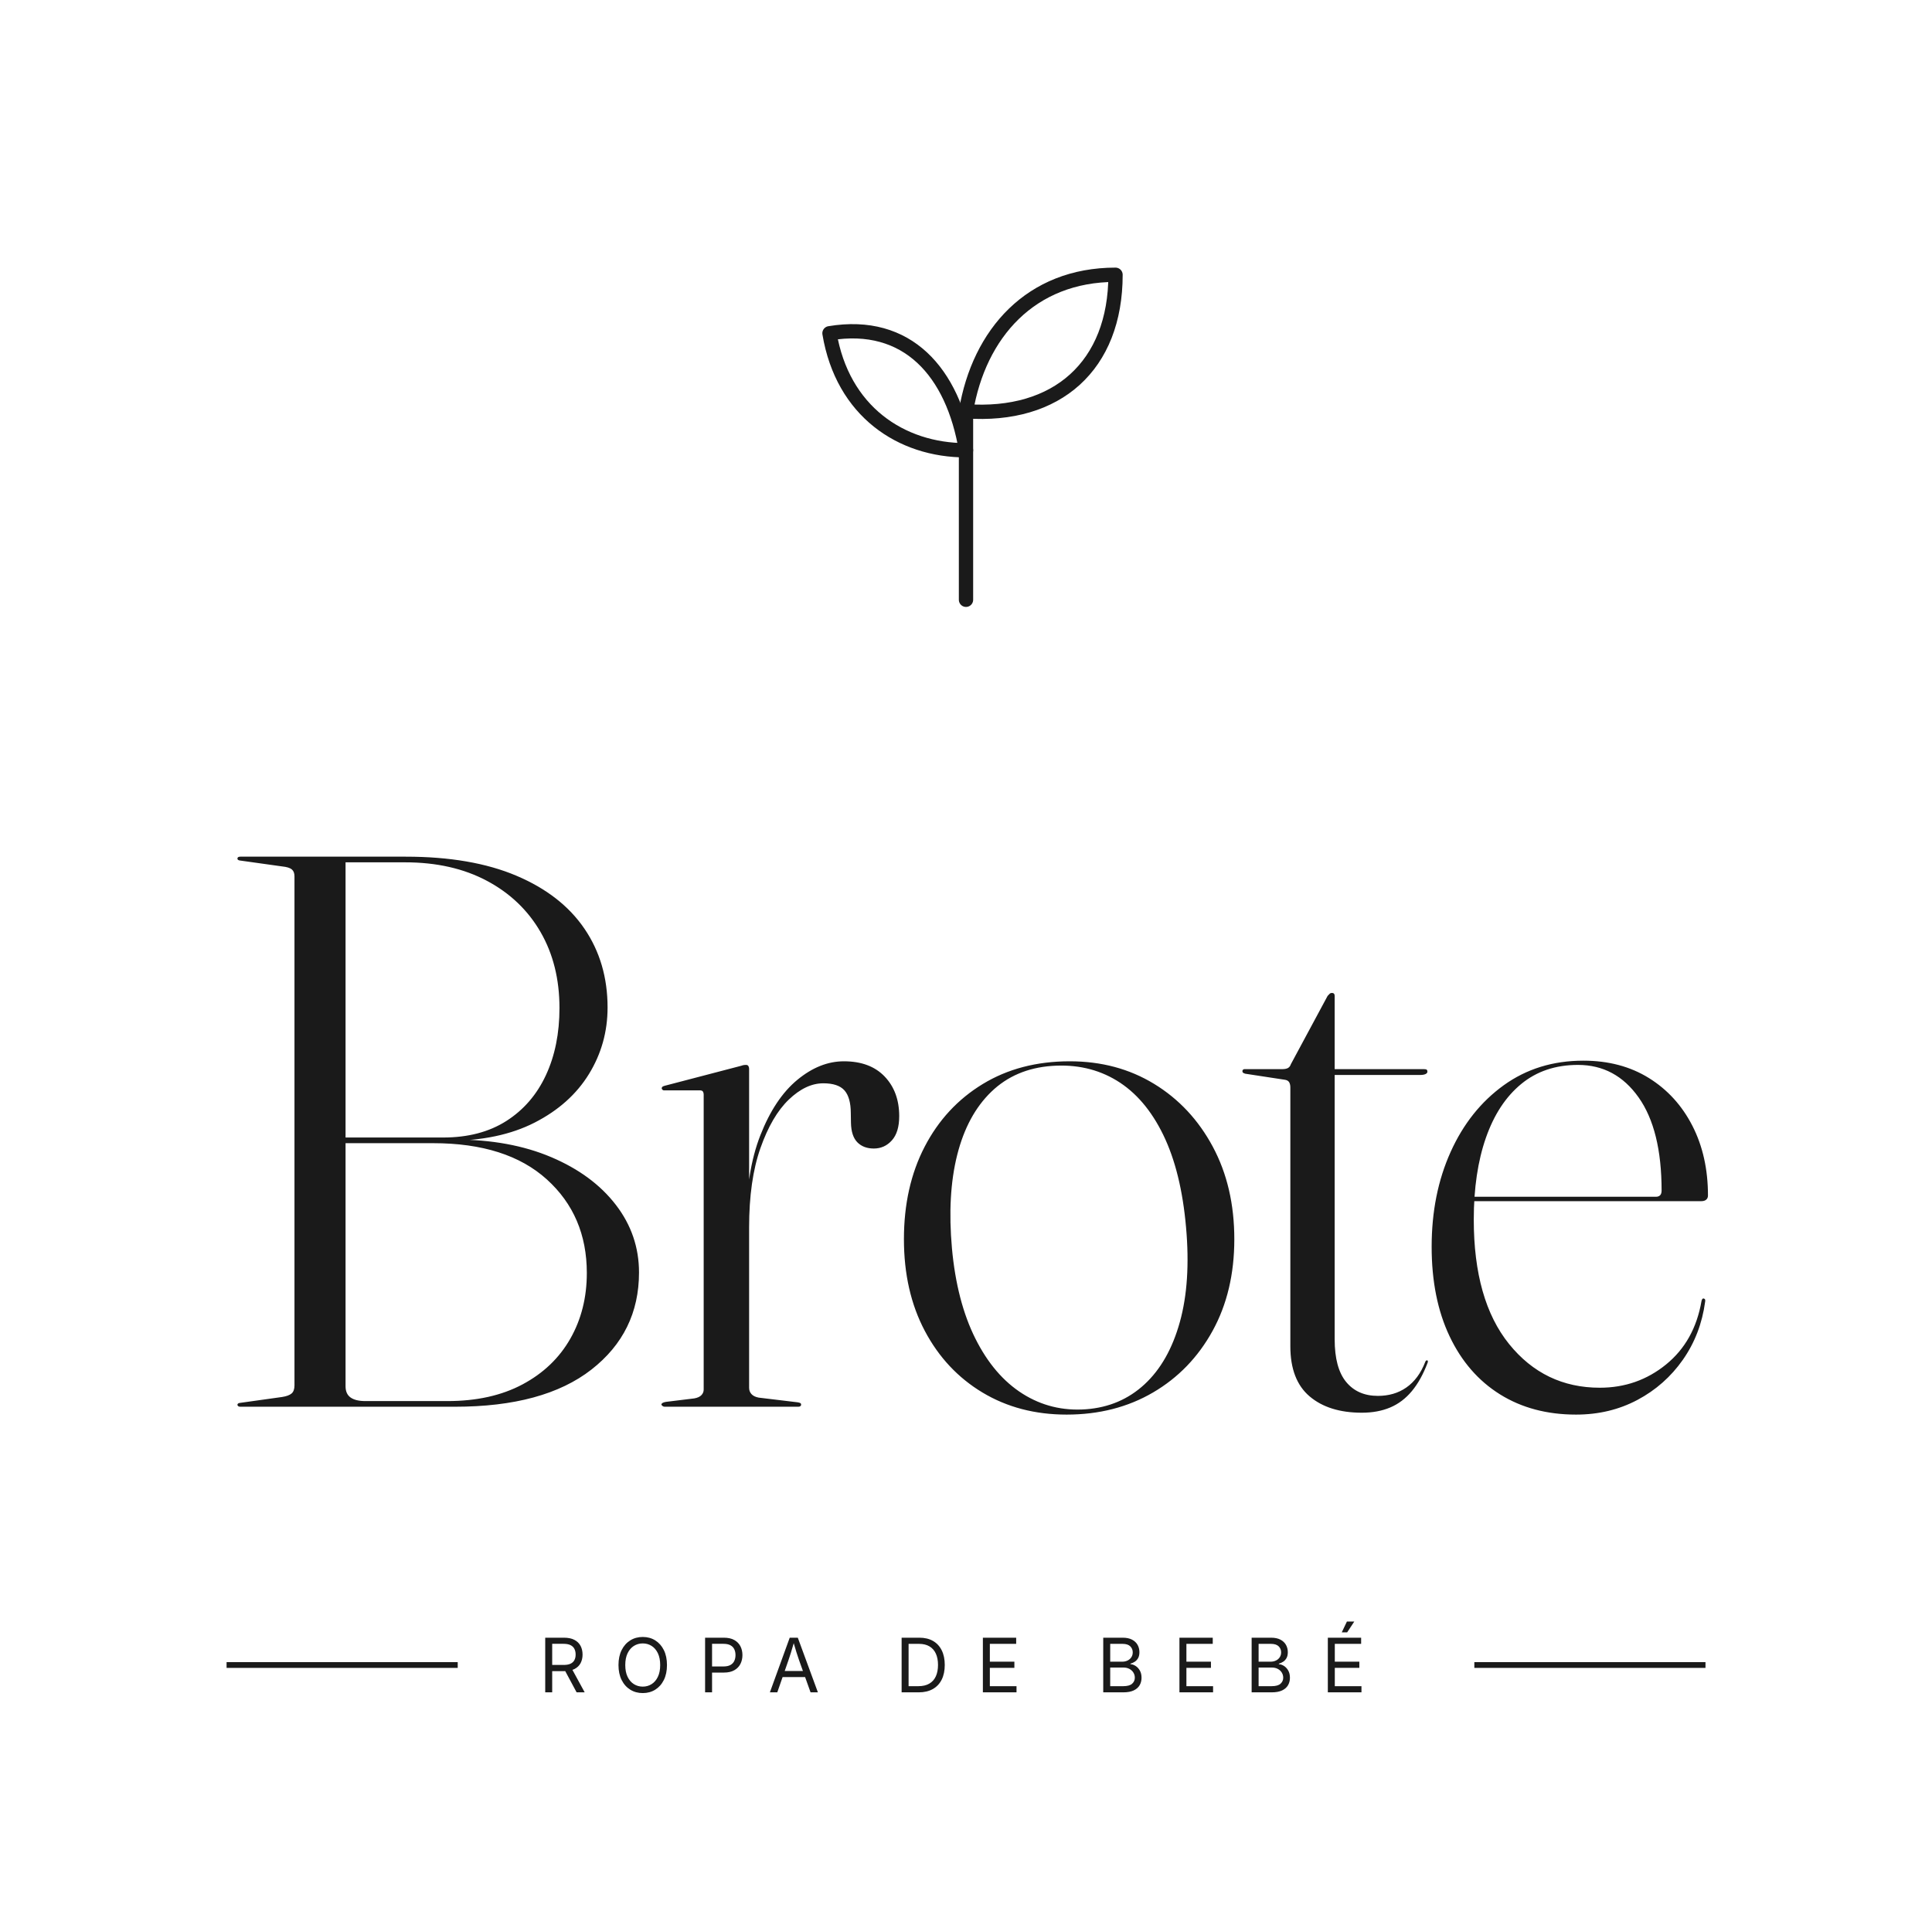
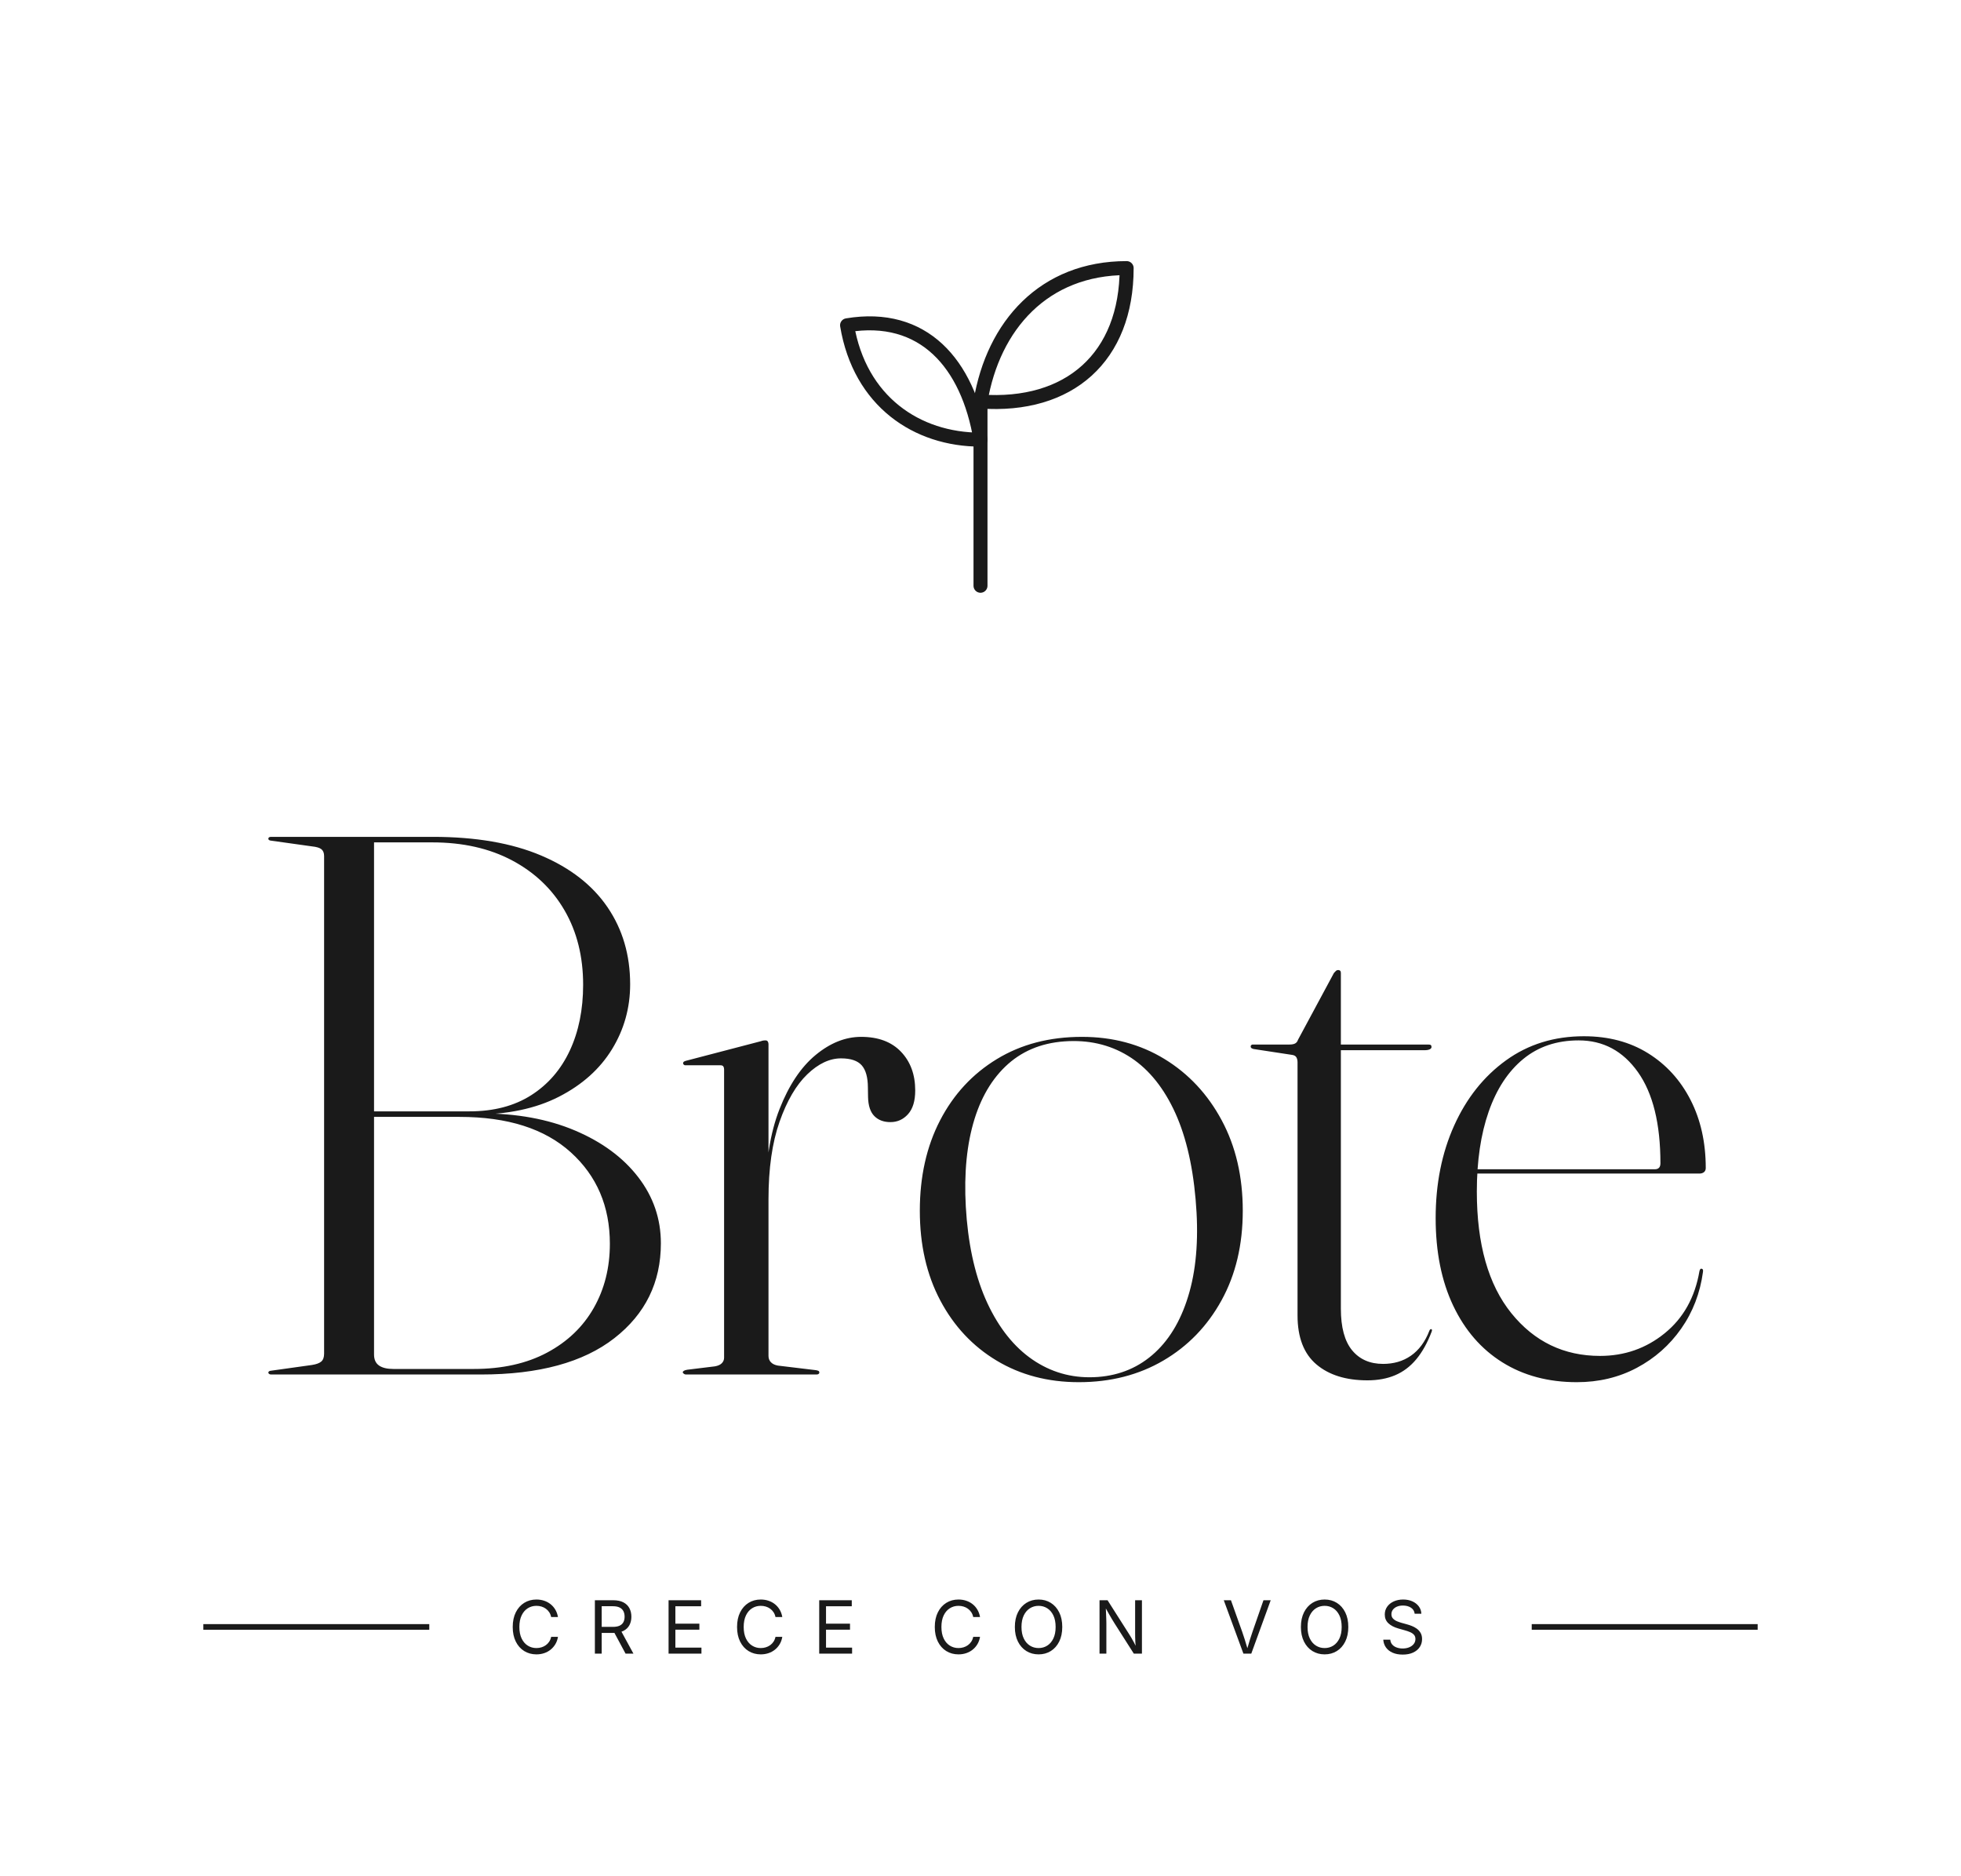
- <svg xmlns="http://www.w3.org/2000/svg" width="334" height="332" viewBox="0 0 334.34 331.73">
-   <g transform="translate(131.17 36.00) scale(1.125)" fill="none" stroke="#1A1A1A" stroke-width="2.2" stroke-linecap="round" stroke-linejoin="round">
+ <svg xmlns="http://www.w3.org/2000/svg" width="347" height="332" viewBox="0 0 347.18 331.73">
+   <g transform="translate(137.59 36.00) scale(1.125)" fill="none" stroke="#1A1A1A" stroke-width="2.2" stroke-linecap="round" stroke-linejoin="round">
    <path d="M32 60 C32 49 32 40 32 31" />
    <path d="M32 37 C22 37 13 31 11 19 C23 17 30 25 32 37 Z" />
    <path d="M32 31 C34 19 42 10 55 10 C55 24 46 32 32 31 Z" />
  </g>
-   <path transform="translate(36.00 243.16)" fill="#1A1A1A" d="M74.583 -23.229Q74.583 -12.852 66.341 -6.426Q58.099 0.0 42.731 0.0H5.576Q5.331 0.0 5.209 -0.116Q5.086 -0.231 5.086 -0.326Q5.086 -0.639 5.63 -0.68L12.811 -1.686Q13.954 -1.863 14.457 -2.292Q14.96 -2.72 14.96 -3.699V-91.8Q14.96 -92.616 14.491 -93.004Q14.022 -93.391 12.811 -93.514L5.63 -94.52Q5.086 -94.561 5.086 -94.874Q5.086 -95.023 5.209 -95.112Q5.331 -95.2 5.576 -95.2H34.218Q45.587 -95.2 53.367 -91.902Q61.146 -88.604 65.144 -82.729Q69.143 -76.854 69.143 -69.088Q69.143 -62.832 65.926 -57.589Q62.71 -52.346 56.535 -49.184Q50.361 -46.022 41.48 -46.022L42.731 -46.24Q52.224 -46.24 59.398 -43.194Q66.572 -40.147 70.577 -34.938Q74.583 -29.73 74.583 -23.229ZM38.951 -45.614H22.114V-46.594H40.691Q47.138 -46.594 51.626 -49.456Q56.114 -52.319 58.466 -57.372Q60.819 -62.424 60.819 -69.006Q60.819 -76.486 57.542 -82.158Q54.264 -87.829 48.253 -91.025Q42.242 -94.221 34.109 -94.221H23.8V-3.536Q23.8 -2.217 24.671 -1.598Q25.541 -0.979 27.227 -0.979H41.426Q49.014 -0.979 54.427 -3.869Q59.84 -6.759 62.696 -11.778Q65.552 -16.796 65.552 -23.147Q65.552 -33.089 58.623 -39.352Q51.694 -45.614 38.951 -45.614Z M93.092 -31.171Q93.092 -40.637 95.588 -46.995Q98.083 -53.353 101.973 -56.569Q105.863 -59.786 110.038 -59.786Q114.58 -59.786 117.096 -57.147Q119.612 -54.509 119.612 -50.293Q119.612 -47.518 118.347 -46.104Q117.083 -44.689 115.219 -44.689Q113.438 -44.689 112.377 -45.757Q111.316 -46.825 111.262 -49.123L111.234 -50.837Q111.221 -53.53 110.133 -54.754Q109.045 -55.977 106.474 -55.977Q103.442 -55.977 100.497 -53.149Q97.553 -50.32 95.595 -44.758Q93.636 -39.195 93.636 -31.035ZM93.636 -58.507V-34.299V-3.291Q93.636 -2.625 94.058 -2.176Q94.479 -1.727 95.295 -1.578L102.068 -0.762Q102.422 -0.694 102.531 -0.612Q102.639 -0.53 102.639 -0.326Q102.639 -0.218 102.517 -0.109Q102.395 0.0 102.15 0.0H79.002Q78.812 0.0 78.635 -0.143Q78.458 -0.286 78.458 -0.381Q78.458 -0.53 78.649 -0.653Q78.839 -0.775 79.247 -0.843L84.143 -1.442Q84.986 -1.591 85.381 -2.006Q85.775 -2.421 85.775 -2.965V-54.046Q85.775 -54.332 85.646 -54.543Q85.517 -54.754 85.122 -54.754H78.866Q78.758 -54.754 78.635 -54.869Q78.513 -54.985 78.513 -55.08Q78.513 -55.284 78.635 -55.379Q78.758 -55.474 79.002 -55.542L92.222 -58.997Q92.616 -59.133 92.8 -59.146Q92.983 -59.16 93.119 -59.16Q93.391 -59.16 93.514 -58.956Q93.636 -58.752 93.636 -58.507Z M149.124 -59.786Q157.325 -59.786 163.737 -55.869Q170.15 -51.952 173.876 -45.009Q177.603 -38.066 177.603 -28.995Q177.603 -19.965 173.842 -13.131Q170.082 -6.297 163.54 -2.468Q156.998 1.36 148.58 1.36Q140.379 1.36 134.021 -2.462Q127.663 -6.283 124.046 -13.117Q120.428 -19.951 120.428 -28.995Q120.428 -38.08 124.012 -44.996Q127.595 -51.911 134.062 -55.848Q140.529 -59.786 149.124 -59.786ZM151.966 0.435Q157.896 -0.014 162.078 -3.89Q166.26 -7.766 168.178 -14.661Q170.095 -21.556 169.252 -31.035Q168.409 -40.678 165.301 -47.063Q162.193 -53.448 157.257 -56.447Q152.32 -59.446 145.996 -58.983Q139.699 -58.521 135.545 -54.509Q131.39 -50.497 129.649 -43.588Q127.908 -36.679 128.738 -27.418Q129.581 -18.21 132.791 -11.798Q136 -5.386 140.964 -2.251Q145.928 0.884 151.966 0.435Z M186.266 -56.603 179.493 -57.637Q179.234 -57.718 179.119 -57.807Q179.003 -57.895 179.003 -58.099Q179.003 -58.249 179.119 -58.337Q179.234 -58.426 179.33 -58.426H185.858Q186.551 -58.426 186.898 -58.63Q187.245 -58.834 187.381 -59.269L193.746 -71.101Q193.963 -71.346 194.113 -71.482Q194.263 -71.618 194.507 -71.618Q194.725 -71.618 194.847 -71.488Q194.97 -71.359 194.97 -71.101V-11.669Q194.97 -6.705 196.955 -4.291Q198.941 -1.877 202.45 -1.877Q203.837 -1.877 205.068 -2.23Q206.299 -2.584 207.359 -3.318Q208.42 -4.053 209.25 -5.168Q210.079 -6.283 210.664 -7.807Q210.8 -8.079 210.991 -8.024Q211.181 -7.97 211.045 -7.589Q209.916 -4.61 208.318 -2.693Q206.72 -0.775 204.578 0.129Q202.436 1.034 199.675 1.034Q193.963 1.034 190.631 -1.795Q187.299 -4.624 187.299 -10.472V-55.27Q187.299 -55.828 187.082 -56.182Q186.864 -56.535 186.266 -56.603ZM192.032 -57.419 192.195 -58.426H210.447Q210.787 -58.426 210.902 -58.324Q211.018 -58.222 211.018 -57.99Q211.018 -57.732 210.691 -57.576Q210.365 -57.419 209.739 -57.419Z M259.57 -36.557Q259.57 -36.094 259.264 -35.836Q258.958 -35.578 258.427 -35.578H216.73V-36.339H250.539Q251.546 -36.339 251.546 -37.4Q251.546 -47.913 247.568 -53.536Q243.59 -59.16 237.075 -59.16Q231.268 -59.16 227.256 -55.862Q223.244 -52.564 221.143 -46.553Q219.042 -40.542 219.042 -32.395Q219.042 -18.428 225.148 -10.86Q231.255 -3.291 240.856 -3.291Q247.371 -3.291 252.314 -7.31Q257.258 -11.329 258.455 -18.306Q258.509 -18.537 258.597 -18.639Q258.686 -18.741 258.754 -18.741Q258.903 -18.741 259.019 -18.632Q259.135 -18.523 259.08 -18.17Q258.319 -12.539 255.225 -8.126Q252.131 -3.713 247.357 -1.176Q242.583 1.36 236.749 1.36Q229.187 1.36 223.57 -2.149Q217.954 -5.658 214.853 -12.199Q211.752 -18.741 211.752 -27.69Q211.752 -36.802 215.03 -44.084Q218.307 -51.367 224.216 -55.631Q230.126 -59.894 238 -59.894Q244.515 -59.894 249.349 -56.889Q254.184 -53.883 256.877 -48.62Q259.57 -43.357 259.57 -36.557Z" />
-   <path transform="translate(93.21 292.59)" fill="#1A1A1A" d="M1.143 0.0V-9.458H4.38Q5.484 -9.458 6.198 -9.08Q6.913 -8.703 7.259 -8.042Q7.604 -7.382 7.604 -6.538Q7.604 -5.694 7.259 -5.046Q6.913 -4.399 6.202 -4.034Q5.491 -3.669 4.386 -3.669H1.815V-4.742H4.329Q5.078 -4.742 5.532 -4.961Q5.986 -5.18 6.195 -5.583Q6.405 -5.986 6.405 -6.538Q6.405 -7.103 6.195 -7.519Q5.986 -7.935 5.529 -8.166Q5.072 -8.398 4.316 -8.398H2.349V0.0ZM6.576 0.0 4.291 -4.259H5.649L7.973 0.0Z M18.023 0.127Q16.81 0.127 15.861 -0.46Q14.912 -1.047 14.367 -2.136Q13.821 -3.225 13.821 -4.723Q13.821 -6.227 14.367 -7.316Q14.912 -8.404 15.861 -8.995Q16.81 -9.585 18.023 -9.585Q19.235 -9.585 20.181 -8.995Q21.127 -8.404 21.67 -7.316Q22.212 -6.227 22.212 -4.723Q22.212 -3.225 21.67 -2.136Q21.127 -1.047 20.181 -0.46Q19.235 0.127 18.023 0.127ZM18.023 -0.99Q18.867 -0.99 19.549 -1.419Q20.232 -1.847 20.635 -2.682Q21.038 -3.517 21.038 -4.723Q21.038 -5.941 20.635 -6.776Q20.232 -7.611 19.549 -8.039Q18.867 -8.468 18.023 -8.468Q17.172 -8.468 16.487 -8.036Q15.801 -7.604 15.398 -6.77Q14.995 -5.935 14.995 -4.723Q14.995 -3.517 15.398 -2.685Q15.801 -1.854 16.487 -1.422Q17.172 -0.99 18.023 -0.99Z M28.809 0.0V-9.458H32.047Q33.151 -9.458 33.865 -9.055Q34.579 -8.652 34.925 -7.973Q35.271 -7.293 35.271 -6.449Q35.271 -5.605 34.925 -4.919Q34.579 -4.234 33.868 -3.828Q33.157 -3.421 32.053 -3.421H29.761V-4.481H31.996Q32.745 -4.481 33.202 -4.739Q33.659 -4.996 33.865 -5.443Q34.071 -5.891 34.071 -6.449Q34.071 -7.008 33.865 -7.449Q33.659 -7.89 33.199 -8.144Q32.738 -8.398 31.983 -8.398H30.015V0.0Z M40.021 0.0 43.455 -9.458H44.852L48.33 0.0H47.061L45.055 -5.611Q44.871 -6.132 44.626 -6.909Q44.382 -7.687 44.033 -8.893H44.261Q43.918 -7.674 43.668 -6.884Q43.417 -6.094 43.252 -5.611L41.303 0.0ZM41.748 -2.641V-3.694H46.603V-2.641Z  M65.771 0.0H63.485V-1.066H65.694Q66.85 -1.066 67.608 -1.508Q68.367 -1.949 68.741 -2.774Q69.116 -3.599 69.116 -4.748Q69.116 -5.884 68.744 -6.7Q68.373 -7.516 67.64 -7.954Q66.907 -8.392 65.809 -8.392H63.435V-9.458H65.891Q67.275 -9.458 68.256 -8.893Q69.236 -8.328 69.76 -7.271Q70.284 -6.214 70.284 -4.748Q70.284 -3.269 69.757 -2.206Q69.23 -1.143 68.221 -0.571Q67.212 0.0 65.771 0.0ZM64.025 -9.458V0.0H62.819V-9.458Z M76.881 0.0V-9.458H82.644V-8.392H78.087V-5.307H82.333V-4.24H78.087V-1.066H82.702V0.0Z  M97.711 0.0V-9.458H101.063Q102.053 -9.458 102.697 -9.118Q103.341 -8.779 103.656 -8.211Q103.97 -7.643 103.97 -6.951Q103.97 -6.341 103.754 -5.945Q103.538 -5.548 103.186 -5.313Q102.834 -5.078 102.421 -4.964V-4.875Q102.865 -4.85 103.306 -4.57Q103.748 -4.291 104.043 -3.777Q104.338 -3.263 104.338 -2.52Q104.338 -1.809 104.011 -1.238Q103.684 -0.667 102.986 -0.333Q102.288 0.0 101.17 0.0ZM98.917 -1.066H101.139Q102.243 -1.066 102.71 -1.492Q103.176 -1.917 103.176 -2.533Q103.176 -3.009 102.935 -3.409Q102.694 -3.809 102.253 -4.05Q101.812 -4.291 101.202 -4.291H98.917ZM98.917 -5.307H100.999Q101.507 -5.307 101.919 -5.507Q102.332 -5.707 102.573 -6.072Q102.815 -6.437 102.815 -6.925Q102.815 -7.541 102.386 -7.966Q101.958 -8.392 101.037 -8.392H98.917Z M110.897 0.0V-9.458H116.661V-8.392H112.103V-5.307H116.349V-4.24H112.103V-1.066H116.718V0.0Z M123.391 0.0V-9.458H126.742Q127.733 -9.458 128.377 -9.118Q129.021 -8.779 129.335 -8.211Q129.65 -7.643 129.65 -6.951Q129.65 -6.341 129.434 -5.945Q129.218 -5.548 128.866 -5.313Q128.513 -5.078 128.101 -4.964V-4.875Q128.545 -4.85 128.986 -4.57Q129.427 -4.291 129.723 -3.777Q130.018 -3.263 130.018 -2.52Q130.018 -1.809 129.691 -1.238Q129.364 -0.667 128.666 -0.333Q127.967 0.0 126.85 0.0ZM124.597 -1.066H126.819Q127.923 -1.066 128.39 -1.492Q128.856 -1.917 128.856 -2.533Q128.856 -3.009 128.615 -3.409Q128.374 -3.809 127.933 -4.05Q127.491 -4.291 126.882 -4.291H124.597ZM124.597 -5.307H126.679Q127.187 -5.307 127.599 -5.507Q128.012 -5.707 128.253 -6.072Q128.494 -6.437 128.494 -6.925Q128.494 -7.541 128.066 -7.966Q127.637 -8.392 126.717 -8.392H124.597Z M136.577 0.0V-9.458H142.34V-8.392H137.783V-5.307H142.029V-4.24H137.783V-1.066H142.397V0.0ZM138.989 -10.385 139.877 -12.251H141.153L139.922 -10.385Z" />
-   <rect x="39.21" y="287.36" width="40" height="1" fill="#1A1A1A" />
-   <rect x="255.14" y="287.36" width="40" height="1" fill="#1A1A1A" />
+   <path transform="translate(42.42 243.16)" fill="#1A1A1A" d="M74.583 -23.229Q74.583 -12.852 66.341 -6.426Q58.099 0.0 42.731 0.0H5.576Q5.331 0.0 5.209 -0.116Q5.086 -0.231 5.086 -0.326Q5.086 -0.639 5.63 -0.68L12.811 -1.686Q13.954 -1.863 14.457 -2.292Q14.96 -2.72 14.96 -3.699V-91.8Q14.96 -92.616 14.491 -93.004Q14.022 -93.391 12.811 -93.514L5.63 -94.52Q5.086 -94.561 5.086 -94.874Q5.086 -95.023 5.209 -95.112Q5.331 -95.2 5.576 -95.2H34.218Q45.587 -95.2 53.367 -91.902Q61.146 -88.604 65.144 -82.729Q69.143 -76.854 69.143 -69.088Q69.143 -62.832 65.926 -57.589Q62.71 -52.346 56.535 -49.184Q50.361 -46.022 41.48 -46.022L42.731 -46.24Q52.224 -46.24 59.398 -43.194Q66.572 -40.147 70.577 -34.938Q74.583 -29.73 74.583 -23.229ZM38.951 -45.614H22.114V-46.594H40.691Q47.138 -46.594 51.626 -49.456Q56.114 -52.319 58.466 -57.372Q60.819 -62.424 60.819 -69.006Q60.819 -76.486 57.542 -82.158Q54.264 -87.829 48.253 -91.025Q42.242 -94.221 34.109 -94.221H23.8V-3.536Q23.8 -2.217 24.671 -1.598Q25.541 -0.979 27.227 -0.979H41.426Q49.014 -0.979 54.427 -3.869Q59.84 -6.759 62.696 -11.778Q65.552 -16.796 65.552 -23.147Q65.552 -33.089 58.623 -39.352Q51.694 -45.614 38.951 -45.614Z M93.092 -31.171Q93.092 -40.637 95.588 -46.995Q98.083 -53.353 101.973 -56.569Q105.863 -59.786 110.038 -59.786Q114.58 -59.786 117.096 -57.147Q119.612 -54.509 119.612 -50.293Q119.612 -47.518 118.347 -46.104Q117.083 -44.689 115.219 -44.689Q113.438 -44.689 112.377 -45.757Q111.316 -46.825 111.262 -49.123L111.234 -50.837Q111.221 -53.53 110.133 -54.754Q109.045 -55.977 106.474 -55.977Q103.442 -55.977 100.497 -53.149Q97.553 -50.32 95.595 -44.758Q93.636 -39.195 93.636 -31.035ZM93.636 -58.507V-34.299V-3.291Q93.636 -2.625 94.058 -2.176Q94.479 -1.727 95.295 -1.578L102.068 -0.762Q102.422 -0.694 102.531 -0.612Q102.639 -0.53 102.639 -0.326Q102.639 -0.218 102.517 -0.109Q102.395 0.0 102.15 0.0H79.002Q78.812 0.0 78.635 -0.143Q78.458 -0.286 78.458 -0.381Q78.458 -0.53 78.649 -0.653Q78.839 -0.775 79.247 -0.843L84.143 -1.442Q84.986 -1.591 85.381 -2.006Q85.775 -2.421 85.775 -2.965V-54.046Q85.775 -54.332 85.646 -54.543Q85.517 -54.754 85.122 -54.754H78.866Q78.758 -54.754 78.635 -54.869Q78.513 -54.985 78.513 -55.08Q78.513 -55.284 78.635 -55.379Q78.758 -55.474 79.002 -55.542L92.222 -58.997Q92.616 -59.133 92.8 -59.146Q92.983 -59.16 93.119 -59.16Q93.391 -59.16 93.514 -58.956Q93.636 -58.752 93.636 -58.507Z M149.124 -59.786Q157.325 -59.786 163.737 -55.869Q170.15 -51.952 173.876 -45.009Q177.603 -38.066 177.603 -28.995Q177.603 -19.965 173.842 -13.131Q170.082 -6.297 163.54 -2.468Q156.998 1.36 148.58 1.36Q140.379 1.36 134.021 -2.462Q127.663 -6.283 124.046 -13.117Q120.428 -19.951 120.428 -28.995Q120.428 -38.08 124.012 -44.996Q127.595 -51.911 134.062 -55.848Q140.529 -59.786 149.124 -59.786ZM151.966 0.435Q157.896 -0.014 162.078 -3.89Q166.26 -7.766 168.178 -14.661Q170.095 -21.556 169.252 -31.035Q168.409 -40.678 165.301 -47.063Q162.193 -53.448 157.257 -56.447Q152.32 -59.446 145.996 -58.983Q139.699 -58.521 135.545 -54.509Q131.39 -50.497 129.649 -43.588Q127.908 -36.679 128.738 -27.418Q129.581 -18.21 132.791 -11.798Q136 -5.386 140.964 -2.251Q145.928 0.884 151.966 0.435Z M186.266 -56.603 179.493 -57.637Q179.234 -57.718 179.119 -57.807Q179.003 -57.895 179.003 -58.099Q179.003 -58.249 179.119 -58.337Q179.234 -58.426 179.33 -58.426H185.858Q186.551 -58.426 186.898 -58.63Q187.245 -58.834 187.381 -59.269L193.746 -71.101Q193.963 -71.346 194.113 -71.482Q194.263 -71.618 194.507 -71.618Q194.725 -71.618 194.847 -71.488Q194.97 -71.359 194.97 -71.101V-11.669Q194.97 -6.705 196.955 -4.291Q198.941 -1.877 202.45 -1.877Q203.837 -1.877 205.068 -2.23Q206.299 -2.584 207.359 -3.318Q208.42 -4.053 209.25 -5.168Q210.079 -6.283 210.664 -7.807Q210.8 -8.079 210.991 -8.024Q211.181 -7.97 211.045 -7.589Q209.916 -4.61 208.318 -2.693Q206.72 -0.775 204.578 0.129Q202.436 1.034 199.675 1.034Q193.963 1.034 190.631 -1.795Q187.299 -4.624 187.299 -10.472V-55.27Q187.299 -55.828 187.082 -56.182Q186.864 -56.535 186.266 -56.603ZM192.032 -57.419 192.195 -58.426H210.447Q210.787 -58.426 210.902 -58.324Q211.018 -58.222 211.018 -57.99Q211.018 -57.732 210.691 -57.576Q210.365 -57.419 209.739 -57.419Z M259.57 -36.557Q259.57 -36.094 259.264 -35.836Q258.958 -35.578 258.427 -35.578H216.73V-36.339H250.539Q251.546 -36.339 251.546 -37.4Q251.546 -47.913 247.568 -53.536Q243.59 -59.16 237.075 -59.16Q231.268 -59.16 227.256 -55.862Q223.244 -52.564 221.143 -46.553Q219.042 -40.542 219.042 -32.395Q219.042 -18.428 225.148 -10.86Q231.255 -3.291 240.856 -3.291Q247.371 -3.291 252.314 -7.31Q257.258 -11.329 258.455 -18.306Q258.509 -18.537 258.597 -18.639Q258.686 -18.741 258.754 -18.741Q258.903 -18.741 259.019 -18.632Q259.135 -18.523 259.08 -18.17Q258.319 -12.539 255.225 -8.126Q252.131 -3.713 247.357 -1.176Q242.583 1.36 236.749 1.36Q229.187 1.36 223.57 -2.149Q217.954 -5.658 214.853 -12.199Q211.752 -18.741 211.752 -27.69Q211.752 -36.802 215.03 -44.084Q218.307 -51.367 224.216 -55.631Q230.126 -59.894 238 -59.894Q244.515 -59.894 249.349 -56.889Q254.184 -53.883 256.877 -48.62Q259.57 -43.357 259.57 -36.557Z" />
+   <path transform="translate(90.00 292.59)" fill="#1A1A1A" d="M4.97 0.127Q3.758 0.127 2.809 -0.46Q1.86 -1.047 1.317 -2.136Q0.774 -3.225 0.774 -4.723Q0.774 -6.227 1.317 -7.316Q1.86 -8.404 2.809 -8.995Q3.758 -9.585 4.97 -9.585Q5.688 -9.585 6.325 -9.375Q6.963 -9.166 7.471 -8.763Q7.979 -8.36 8.319 -7.785Q8.658 -7.211 8.785 -6.481H7.579Q7.478 -6.97 7.233 -7.338Q6.989 -7.706 6.636 -7.96Q6.284 -8.214 5.859 -8.341Q5.434 -8.468 4.97 -8.468Q4.12 -8.468 3.434 -8.036Q2.749 -7.604 2.349 -6.77Q1.949 -5.935 1.949 -4.723Q1.949 -3.517 2.352 -2.682Q2.755 -1.847 3.44 -1.419Q4.126 -0.99 4.97 -0.99Q5.434 -0.99 5.859 -1.12Q6.284 -1.25 6.636 -1.501Q6.989 -1.752 7.233 -2.123Q7.478 -2.495 7.579 -2.977H8.785Q8.665 -2.253 8.325 -1.682Q7.985 -1.111 7.478 -0.705Q6.97 -0.298 6.332 -0.086Q5.694 0.127 4.97 0.127Z M15.319 0.0V-9.458H18.556Q19.66 -9.458 20.375 -9.08Q21.089 -8.703 21.435 -8.042Q21.781 -7.382 21.781 -6.538Q21.781 -5.694 21.435 -5.046Q21.089 -4.399 20.378 -4.034Q19.667 -3.669 18.562 -3.669H15.992V-4.742H18.505Q19.254 -4.742 19.708 -4.961Q20.162 -5.18 20.371 -5.583Q20.581 -5.986 20.581 -6.538Q20.581 -7.103 20.371 -7.519Q20.162 -7.935 19.705 -8.166Q19.248 -8.398 18.492 -8.398H16.525V0.0ZM20.752 0.0 18.467 -4.259H19.826L22.149 0.0Z M28.365 0.0V-9.458H34.129V-8.392H29.571V-5.307H33.818V-4.24H29.571V-1.066H34.186V0.0Z M44.686 0.127Q43.474 0.127 42.525 -0.46Q41.576 -1.047 41.033 -2.136Q40.491 -3.225 40.491 -4.723Q40.491 -6.227 41.033 -7.316Q41.576 -8.404 42.525 -8.995Q43.474 -9.585 44.686 -9.585Q45.404 -9.585 46.042 -9.375Q46.68 -9.166 47.187 -8.763Q47.695 -8.36 48.035 -7.785Q48.374 -7.211 48.501 -6.481H47.295Q47.194 -6.97 46.949 -7.338Q46.705 -7.706 46.353 -7.96Q46 -8.214 45.575 -8.341Q45.15 -8.468 44.686 -8.468Q43.836 -8.468 43.15 -8.036Q42.465 -7.604 42.065 -6.77Q41.665 -5.935 41.665 -4.723Q41.665 -3.517 42.068 -2.682Q42.471 -1.847 43.157 -1.419Q43.842 -0.99 44.686 -0.99Q45.15 -0.99 45.575 -1.12Q46 -1.25 46.353 -1.501Q46.705 -1.752 46.949 -2.123Q47.194 -2.495 47.295 -2.977H48.501Q48.381 -2.253 48.041 -1.682Q47.702 -1.111 47.194 -0.705Q46.686 -0.298 46.048 -0.086Q45.41 0.127 44.686 0.127Z M55.035 0.0V-9.458H60.799V-8.392H56.241V-5.307H60.488V-4.24H56.241V-1.066H60.856V0.0Z  M79.693 0.127Q78.48 0.127 77.531 -0.46Q76.582 -1.047 76.04 -2.136Q75.497 -3.225 75.497 -4.723Q75.497 -6.227 76.04 -7.316Q76.582 -8.404 77.531 -8.995Q78.48 -9.585 79.693 -9.585Q80.41 -9.585 81.048 -9.375Q81.686 -9.166 82.194 -8.763Q82.702 -8.36 83.041 -7.785Q83.381 -7.211 83.508 -6.481H82.302Q82.2 -6.97 81.956 -7.338Q81.711 -7.706 81.359 -7.96Q81.007 -8.214 80.581 -8.341Q80.156 -8.468 79.693 -8.468Q78.842 -8.468 78.157 -8.036Q77.471 -7.604 77.071 -6.77Q76.671 -5.935 76.671 -4.723Q76.671 -3.517 77.074 -2.682Q77.477 -1.847 78.163 -1.419Q78.849 -0.99 79.693 -0.99Q80.156 -0.99 80.581 -1.12Q81.007 -1.25 81.359 -1.501Q81.711 -1.752 81.956 -2.123Q82.2 -2.495 82.302 -2.977H83.508Q83.387 -2.253 83.048 -1.682Q82.708 -1.111 82.2 -0.705Q81.692 -0.298 81.054 -0.086Q80.416 0.127 79.693 0.127Z M93.875 0.127Q92.663 0.127 91.714 -0.46Q90.765 -1.047 90.219 -2.136Q89.673 -3.225 89.673 -4.723Q89.673 -6.227 90.219 -7.316Q90.765 -8.404 91.714 -8.995Q92.663 -9.585 93.875 -9.585Q95.088 -9.585 96.033 -8.995Q96.979 -8.404 97.522 -7.316Q98.065 -6.227 98.065 -4.723Q98.065 -3.225 97.522 -2.136Q96.979 -1.047 96.033 -0.46Q95.088 0.127 93.875 0.127ZM93.875 -0.99Q94.719 -0.99 95.402 -1.419Q96.084 -1.847 96.487 -2.682Q96.89 -3.517 96.89 -4.723Q96.89 -5.941 96.487 -6.776Q96.084 -7.611 95.402 -8.039Q94.719 -8.468 93.875 -8.468Q93.025 -8.468 92.339 -8.036Q91.654 -7.604 91.25 -6.77Q90.847 -5.935 90.847 -4.723Q90.847 -3.517 91.25 -2.685Q91.654 -1.854 92.339 -1.422Q93.025 -0.99 93.875 -0.99Z M104.662 0.0V-9.458H106.084L109.93 -3.409Q110.083 -3.174 110.298 -2.806Q110.514 -2.438 110.765 -1.974Q111.016 -1.511 111.257 -0.984H111.086Q111.028 -1.53 111.003 -2.028Q110.978 -2.526 110.971 -2.945Q110.965 -3.364 110.965 -3.656V-9.458H112.171V0.0H110.736L107.309 -5.383Q107.074 -5.757 106.836 -6.154Q106.598 -6.551 106.293 -7.094Q105.988 -7.636 105.538 -8.436H105.76Q105.792 -7.731 105.817 -7.135Q105.842 -6.538 105.858 -6.094Q105.874 -5.649 105.874 -5.396V0.0Z  M130.138 0.0 126.66 -9.458H127.929L129.929 -3.847Q130.1 -3.364 130.357 -2.558Q130.614 -1.752 130.957 -0.571H130.722Q131.065 -1.784 131.319 -2.574Q131.573 -3.364 131.738 -3.847L133.687 -9.458H134.969L131.529 0.0Z M144.518 0.127Q143.305 0.127 142.356 -0.46Q141.407 -1.047 140.861 -2.136Q140.315 -3.225 140.315 -4.723Q140.315 -6.227 140.861 -7.316Q141.407 -8.404 142.356 -8.995Q143.305 -9.585 144.518 -9.585Q145.73 -9.585 146.676 -8.995Q147.622 -8.404 148.164 -7.316Q148.707 -6.227 148.707 -4.723Q148.707 -3.225 148.164 -2.136Q147.622 -1.047 146.676 -0.46Q145.73 0.127 144.518 0.127ZM144.518 -0.99Q145.362 -0.99 146.044 -1.419Q146.727 -1.847 147.13 -2.682Q147.533 -3.517 147.533 -4.723Q147.533 -5.941 147.13 -6.776Q146.727 -7.611 146.044 -8.039Q145.362 -8.468 144.518 -8.468Q143.667 -8.468 142.981 -8.036Q142.296 -7.604 141.893 -6.77Q141.49 -5.935 141.49 -4.723Q141.49 -3.517 141.893 -2.685Q142.296 -1.854 142.981 -1.422Q143.667 -0.99 144.518 -0.99Z M158.332 0.165Q157.31 0.165 156.558 -0.165Q155.806 -0.495 155.38 -1.089Q154.955 -1.682 154.898 -2.476H156.136Q156.186 -1.942 156.497 -1.596Q156.808 -1.25 157.294 -1.082Q157.78 -0.914 158.332 -0.914Q158.973 -0.914 159.484 -1.124Q159.995 -1.333 160.293 -1.714Q160.592 -2.095 160.592 -2.596Q160.592 -3.053 160.335 -3.339Q160.077 -3.625 159.652 -3.809Q159.227 -3.993 158.719 -4.132L157.577 -4.456Q156.434 -4.78 155.799 -5.383Q155.164 -5.986 155.164 -6.925Q155.164 -7.725 155.596 -8.325Q156.028 -8.925 156.764 -9.255Q157.5 -9.585 158.414 -9.585Q159.347 -9.585 160.065 -9.255Q160.782 -8.925 161.198 -8.357Q161.614 -7.789 161.639 -7.071H160.458Q160.376 -7.763 159.798 -8.141Q159.221 -8.519 158.376 -8.519Q157.767 -8.519 157.307 -8.319Q156.847 -8.119 156.593 -7.773Q156.339 -7.427 156.339 -6.982Q156.339 -6.487 156.647 -6.186Q156.954 -5.884 157.377 -5.716Q157.799 -5.548 158.141 -5.453L159.087 -5.192Q159.468 -5.091 159.928 -4.913Q160.389 -4.735 160.807 -4.44Q161.226 -4.145 161.496 -3.691Q161.766 -3.237 161.766 -2.577Q161.766 -1.803 161.363 -1.181Q160.96 -0.559 160.192 -0.197Q159.424 0.165 158.332 0.165Z" />
+   <rect x="36.00" y="287.36" width="40" height="1" fill="#1A1A1A" />
+   <rect x="271.18" y="287.36" width="40" height="1" fill="#1A1A1A" />
</svg>
